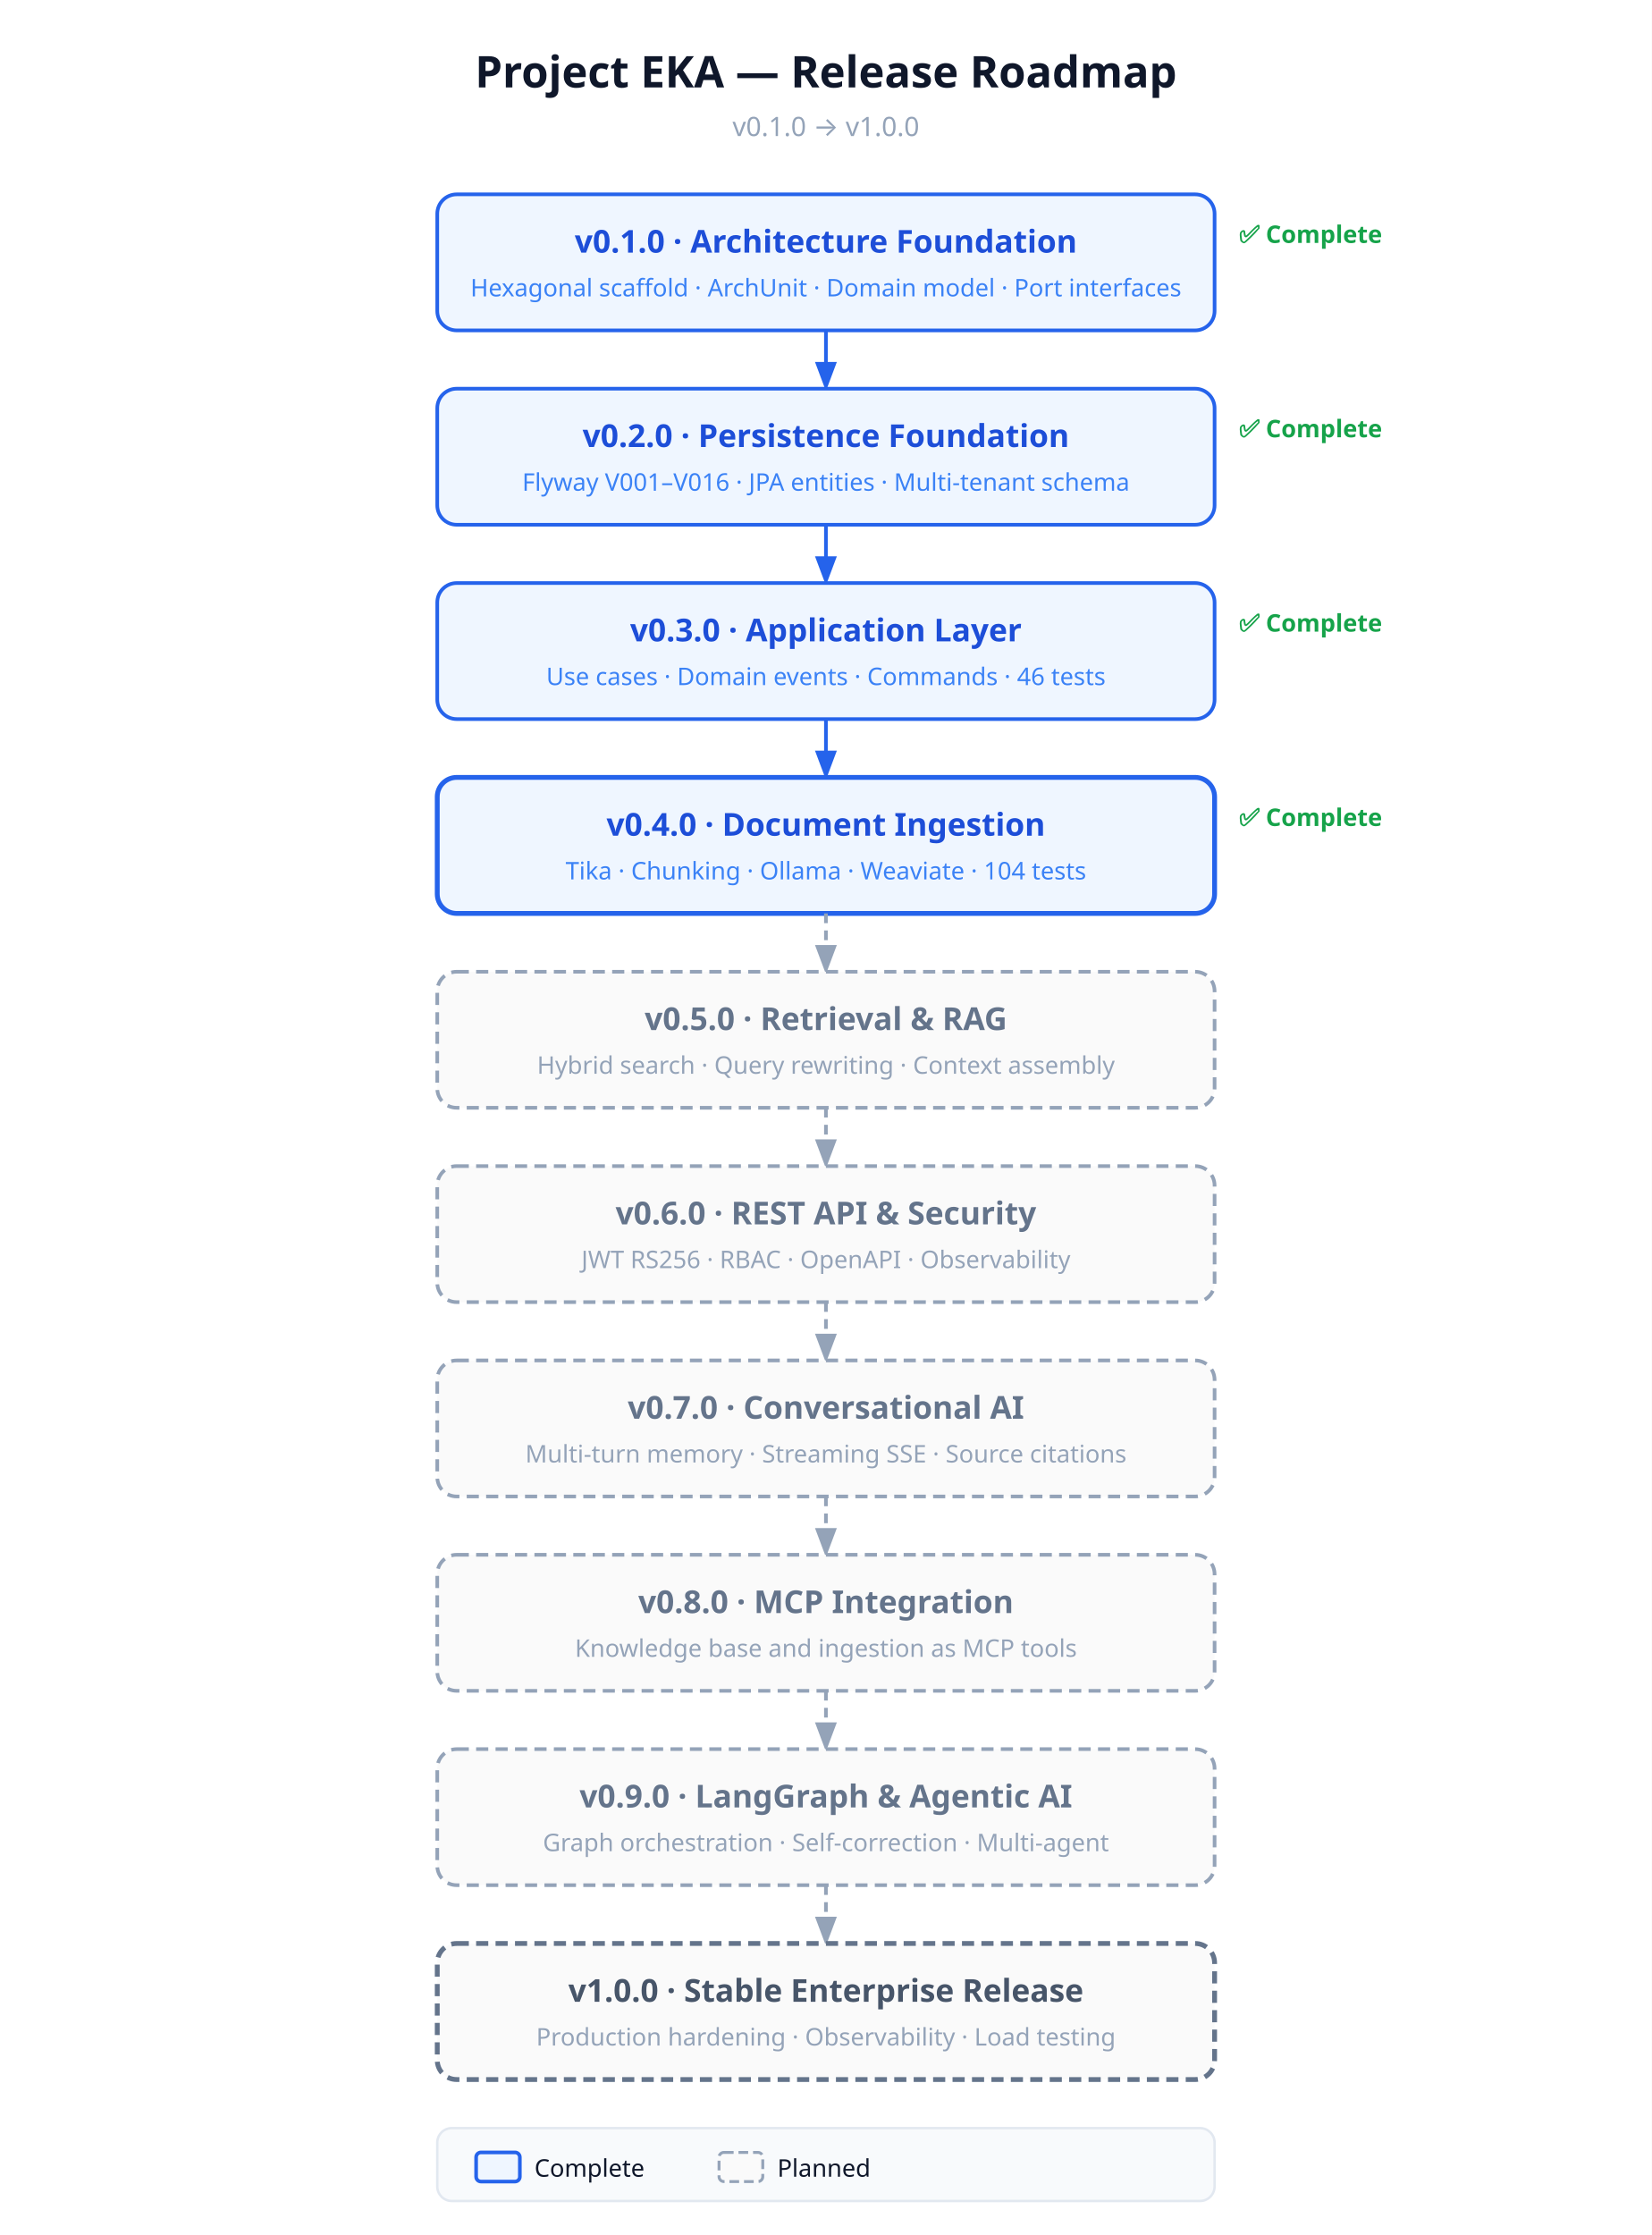
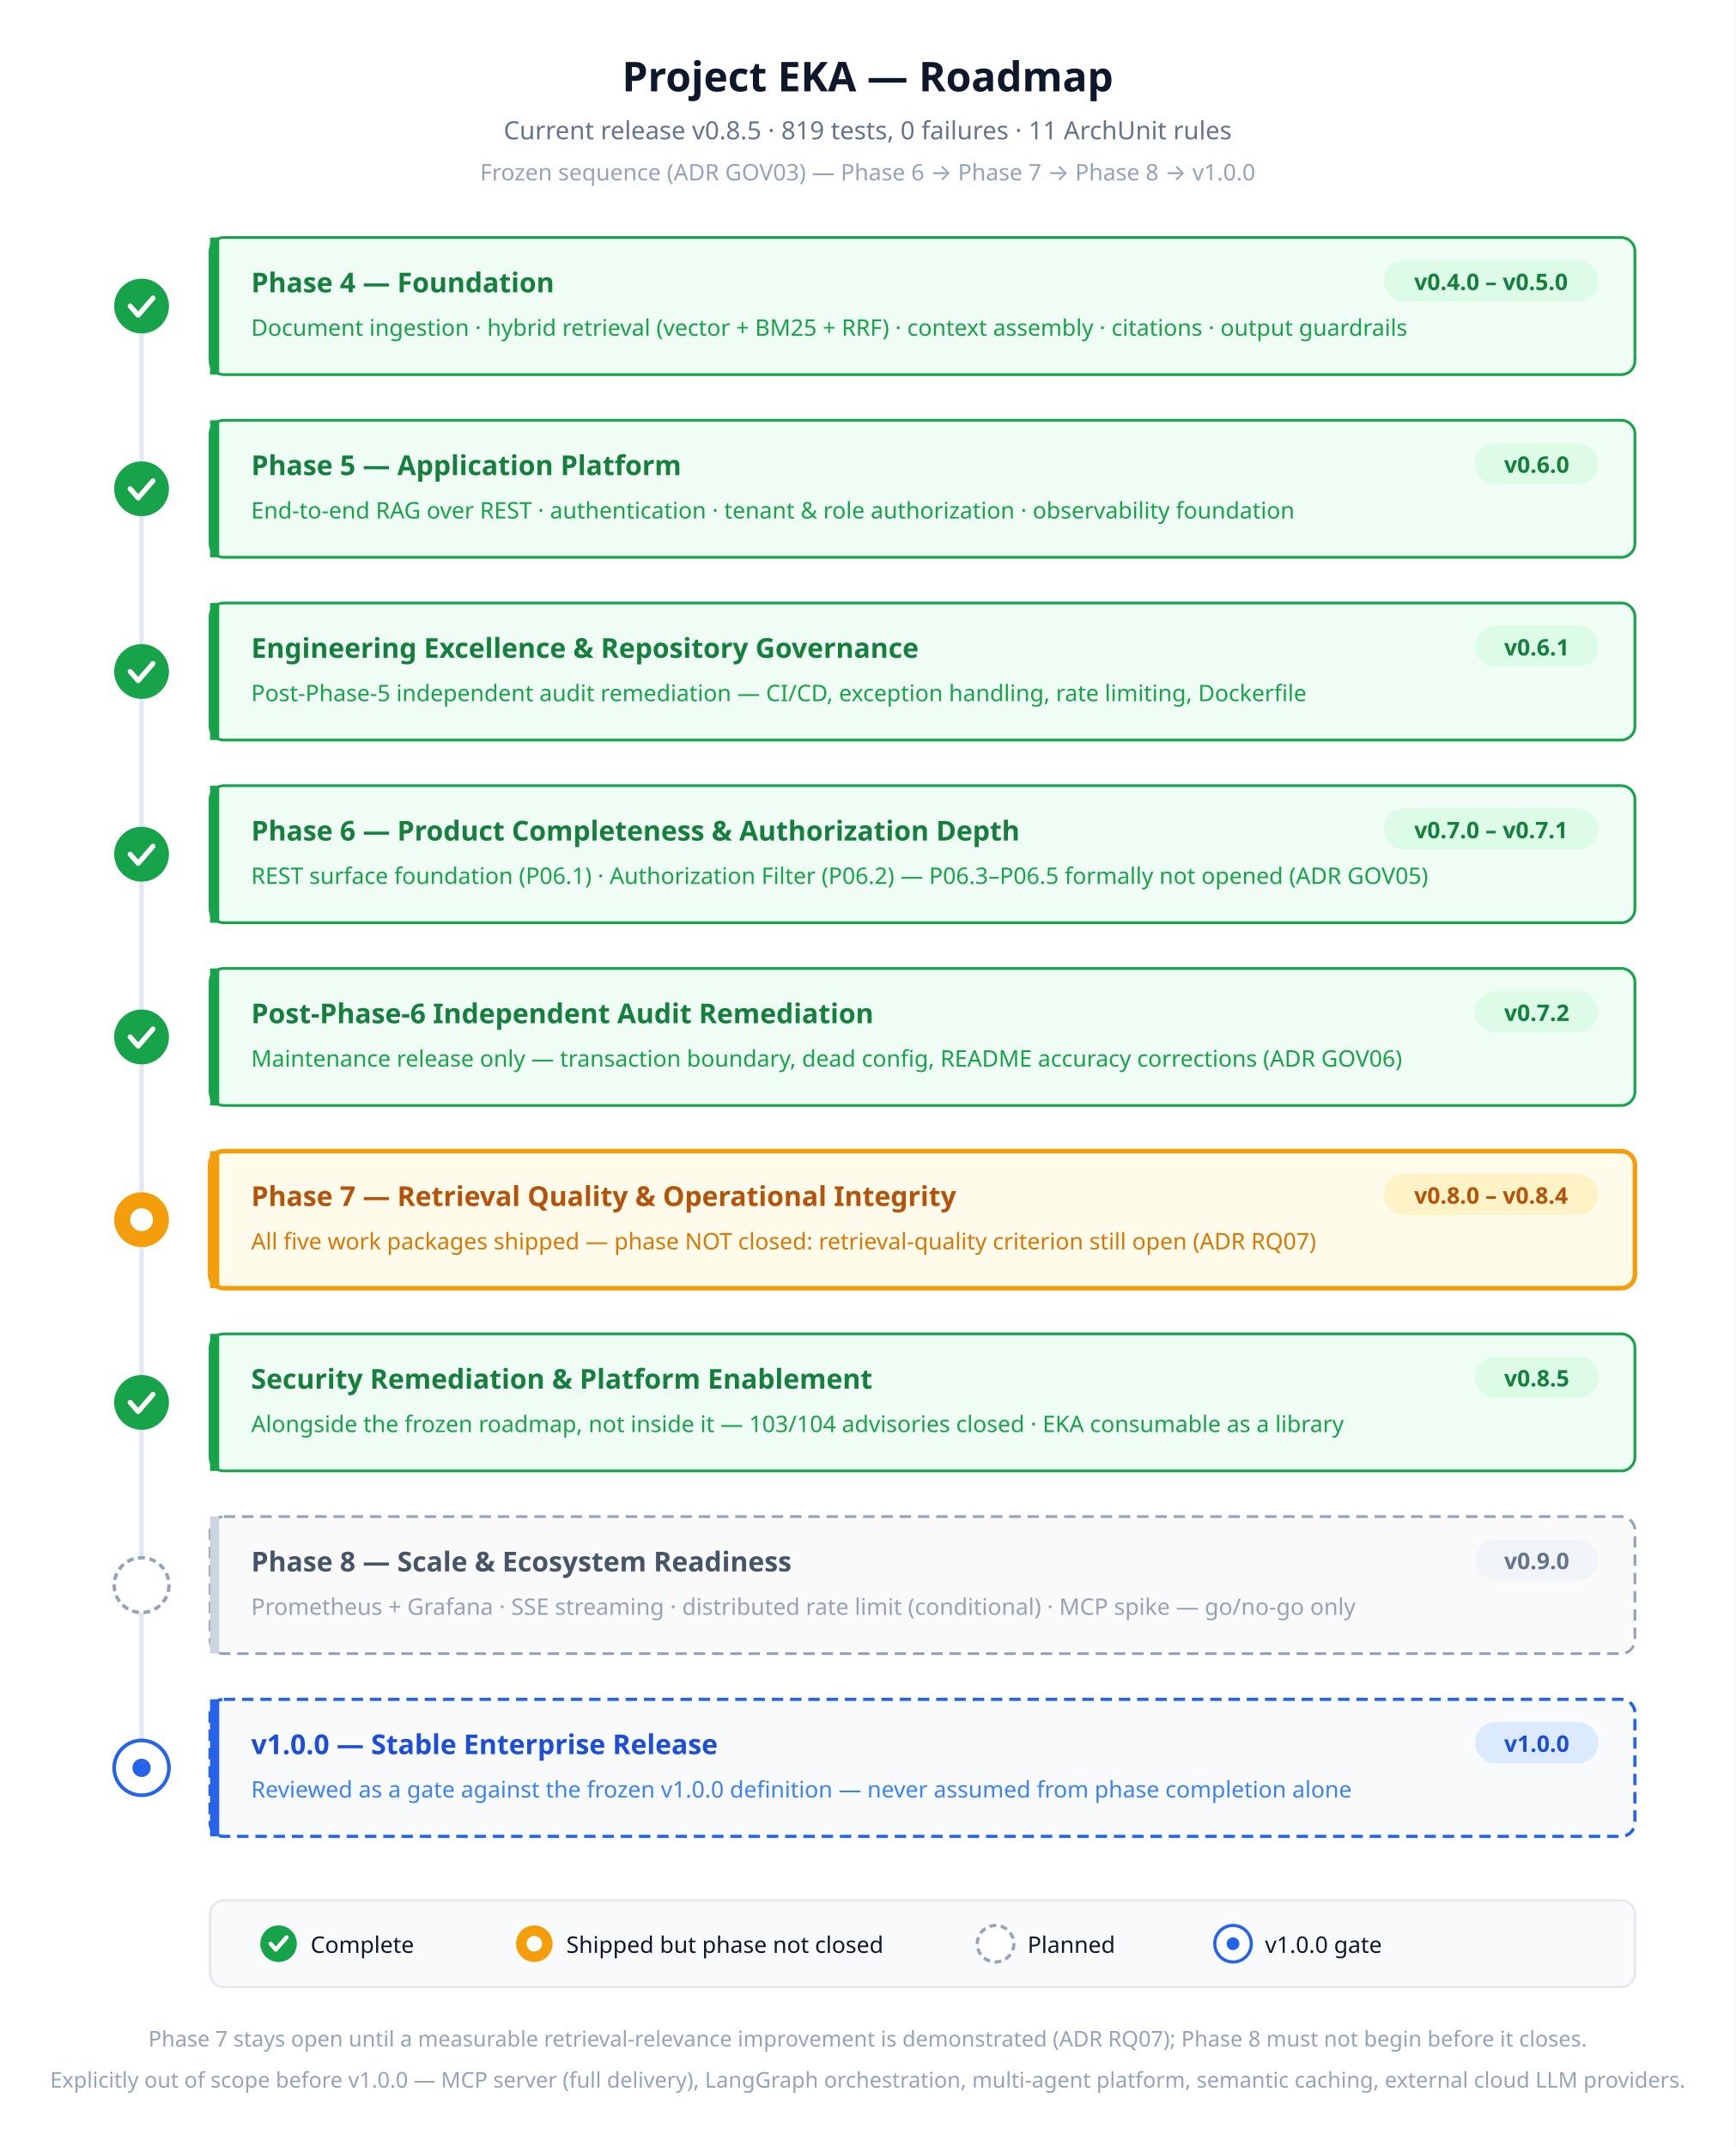
- <svg xmlns="http://www.w3.org/2000/svg" viewBox="0 0 680 920" width="680" height="920" font-family="'Segoe UI', system-ui, -apple-system, sans-serif">
-   <defs>
-     <marker id="arr-b" markerWidth="8" markerHeight="8" refX="6" refY="3" orient="auto">
-       <path d="M0,0 L0,6 L8,3 z" fill="#2563eb" />
-     </marker>
-     <marker id="arr-g" markerWidth="8" markerHeight="8" refX="6" refY="3" orient="auto">
-       <path d="M0,0 L0,6 L8,3 z" fill="#94a3b8" />
-     </marker>
-   </defs>
-   <rect width="680" height="920" fill="#ffffff" />
-   <text x="340" y="36" text-anchor="middle" font-size="18" font-weight="700" fill="#0f172a">Project EKA — Release Roadmap</text>
-   <text x="340" y="56" text-anchor="middle" font-size="11" fill="#94a3b8">v0.1.0 → v1.0.0</text>
-   <rect x="180" y="80" width="320" height="56" rx="8" fill="#eff6ff" stroke="#2563eb" stroke-width="1.5" />
-   <text x="340" y="104" text-anchor="middle" font-size="13" font-weight="700" fill="#1d4ed8">v0.1.0 · Architecture Foundation</text>
-   <text x="340" y="122" text-anchor="middle" font-size="10" fill="#3b82f6">Hexagonal scaffold · ArchUnit · Domain model · Port interfaces</text>
-   <text x="510" y="100" font-size="10" font-weight="700" fill="#16a34a">✅ Complete</text>
-   <line x1="340" y1="136" x2="340" y2="158" stroke="#2563eb" stroke-width="1.5" marker-end="url(#arr-b)" />
-   <rect x="180" y="160" width="320" height="56" rx="8" fill="#eff6ff" stroke="#2563eb" stroke-width="1.5" />
-   <text x="340" y="184" text-anchor="middle" font-size="13" font-weight="700" fill="#1d4ed8">v0.2.0 · Persistence Foundation</text>
-   <text x="340" y="202" text-anchor="middle" font-size="10" fill="#3b82f6">Flyway V001–V016 · JPA entities · Multi-tenant schema</text>
-   <text x="510" y="180" font-size="10" font-weight="700" fill="#16a34a">✅ Complete</text>
-   <line x1="340" y1="216" x2="340" y2="238" stroke="#2563eb" stroke-width="1.5" marker-end="url(#arr-b)" />
-   <rect x="180" y="240" width="320" height="56" rx="8" fill="#eff6ff" stroke="#2563eb" stroke-width="1.5" />
-   <text x="340" y="264" text-anchor="middle" font-size="13" font-weight="700" fill="#1d4ed8">v0.3.0 · Application Layer</text>
-   <text x="340" y="282" text-anchor="middle" font-size="10" fill="#3b82f6">Use cases · Domain events · Commands · 46 tests</text>
-   <text x="510" y="260" font-size="10" font-weight="700" fill="#16a34a">✅ Complete</text>
-   <line x1="340" y1="296" x2="340" y2="318" stroke="#2563eb" stroke-width="1.5" marker-end="url(#arr-b)" />
-   <rect x="180" y="320" width="320" height="56" rx="8" fill="#eff6ff" stroke="#2563eb" stroke-width="2" />
-   <text x="340" y="344" text-anchor="middle" font-size="13" font-weight="700" fill="#1d4ed8">v0.4.0 · Document Ingestion</text>
-   <text x="340" y="362" text-anchor="middle" font-size="10" fill="#3b82f6">Tika · Chunking · Ollama · Weaviate · 104 tests</text>
-   <text x="510" y="340" font-size="10" font-weight="700" fill="#16a34a">✅ Complete</text>
-   <line x1="340" y1="376" x2="340" y2="398" stroke="#94a3b8" stroke-width="1.5" stroke-dasharray="4,3" marker-end="url(#arr-g)" />
-   <rect x="180" y="400" width="320" height="56" rx="8" fill="#fafafa" stroke="#94a3b8" stroke-width="1.5" stroke-dasharray="5,3" />
-   <text x="340" y="424" text-anchor="middle" font-size="13" font-weight="700" fill="#64748b">v0.5.0 · Retrieval &amp; RAG</text>
-   <text x="340" y="442" text-anchor="middle" font-size="10" fill="#94a3b8">Hybrid search · Query rewriting · Context assembly</text>
-   <line x1="340" y1="456" x2="340" y2="478" stroke="#94a3b8" stroke-width="1.5" stroke-dasharray="4,3" marker-end="url(#arr-g)" />
-   <rect x="180" y="480" width="320" height="56" rx="8" fill="#fafafa" stroke="#94a3b8" stroke-width="1.5" stroke-dasharray="5,3" />
-   <text x="340" y="504" text-anchor="middle" font-size="13" font-weight="700" fill="#64748b">v0.6.0 · REST API &amp; Security</text>
-   <text x="340" y="522" text-anchor="middle" font-size="10" fill="#94a3b8">JWT RS256 · RBAC · OpenAPI · Observability</text>
-   <line x1="340" y1="536" x2="340" y2="558" stroke="#94a3b8" stroke-width="1.5" stroke-dasharray="4,3" marker-end="url(#arr-g)" />
-   <rect x="180" y="560" width="320" height="56" rx="8" fill="#fafafa" stroke="#94a3b8" stroke-width="1.5" stroke-dasharray="5,3" />
-   <text x="340" y="584" text-anchor="middle" font-size="13" font-weight="700" fill="#64748b">v0.7.0 · Conversational AI</text>
-   <text x="340" y="602" text-anchor="middle" font-size="10" fill="#94a3b8">Multi-turn memory · Streaming SSE · Source citations</text>
-   <line x1="340" y1="616" x2="340" y2="638" stroke="#94a3b8" stroke-width="1.5" stroke-dasharray="4,3" marker-end="url(#arr-g)" />
-   <rect x="180" y="640" width="320" height="56" rx="8" fill="#fafafa" stroke="#94a3b8" stroke-width="1.5" stroke-dasharray="5,3" />
-   <text x="340" y="664" text-anchor="middle" font-size="13" font-weight="700" fill="#64748b">v0.8.0 · MCP Integration</text>
-   <text x="340" y="682" text-anchor="middle" font-size="10" fill="#94a3b8">Knowledge base and ingestion as MCP tools</text>
-   <line x1="340" y1="696" x2="340" y2="718" stroke="#94a3b8" stroke-width="1.5" stroke-dasharray="4,3" marker-end="url(#arr-g)" />
-   <rect x="180" y="720" width="320" height="56" rx="8" fill="#fafafa" stroke="#94a3b8" stroke-width="1.5" stroke-dasharray="5,3" />
-   <text x="340" y="744" text-anchor="middle" font-size="13" font-weight="700" fill="#64748b">v0.9.0 · LangGraph &amp; Agentic AI</text>
-   <text x="340" y="762" text-anchor="middle" font-size="10" fill="#94a3b8">Graph orchestration · Self-correction · Multi-agent</text>
-   <line x1="340" y1="776" x2="340" y2="798" stroke="#94a3b8" stroke-width="1.5" stroke-dasharray="4,3" marker-end="url(#arr-g)" />
-   <rect x="180" y="800" width="320" height="56" rx="8" fill="#fafafa" stroke="#64748b" stroke-width="2" stroke-dasharray="5,3" />
-   <text x="340" y="824" text-anchor="middle" font-size="13" font-weight="700" fill="#475569">v1.0.0 · Stable Enterprise Release</text>
-   <text x="340" y="842" text-anchor="middle" font-size="10" fill="#94a3b8">Production hardening · Observability · Load testing</text>
-   <rect x="180" y="876" width="320" height="30" rx="6" fill="#f8fafc" stroke="#e2e8f0" stroke-width="1" />
-   <rect x="196" y="886" width="18" height="12" rx="2" fill="#eff6ff" stroke="#2563eb" stroke-width="1.5" />
-   <text x="220" y="896" font-size="10" fill="#0f172a">Complete</text>
-   <rect x="296" y="886" width="18" height="12" rx="2" fill="#fafafa" stroke="#94a3b8" stroke-width="1.2" stroke-dasharray="4,2" />
-   <text x="320" y="896" font-size="10" fill="#0f172a">Planned</text>
+ <svg xmlns="http://www.w3.org/2000/svg" viewBox="0 0 760 940" width="760" height="940" font-family="'Segoe UI', system-ui, -apple-system, sans-serif">
+   <rect width="760" height="940" fill="#ffffff" />
+   <text x="380" y="40" text-anchor="middle" font-size="18" font-weight="700" fill="#0f172a">Project EKA — Roadmap</text>
+   <text x="380" y="61" text-anchor="middle" font-size="11" fill="#64748b">Current release v0.8.5 · 819 tests, 0 failures · 11 ArchUnit rules</text>
+   <text x="380" y="79" text-anchor="middle" font-size="10" fill="#94a3b8">Frozen sequence (ADR GOV03) — Phase 6 → Phase 7 → Phase 8 → v1.0.0</text>
+   <line x1="62" y1="134" x2="62" y2="774" stroke="#e2e8f0" stroke-width="2" />
+   <rect x="92" y="104" width="624" height="60" rx="6" fill="#f0fdf4" stroke="#16a34a" stroke-width="1.2" />
+   <rect x="92" y="104" width="4" height="60" fill="#16a34a" />
+   <circle cx="62" cy="134" r="12" fill="#16a34a" />
+   <path d="M57,134 L60.5,138 L67,130.5" stroke="#ffffff" stroke-width="2.2" fill="none" stroke-linecap="round" stroke-linejoin="round" />
+   <rect x="606" y="114" width="94" height="18" rx="9" fill="#dcfce7" />
+   <text x="653" y="127" text-anchor="middle" font-size="10" font-weight="600" fill="#15803d">v0.4.0 – v0.5.0</text>
+   <text x="110" y="128" font-size="12" font-weight="700" fill="#15803d">Phase 4 — Foundation</text>
+   <text x="110" y="147" font-size="10" fill="#16a34a">Document ingestion · hybrid retrieval (vector + BM25 + RRF) · context assembly · citations · output guardrails</text>
+   <rect x="92" y="184" width="624" height="60" rx="6" fill="#f0fdf4" stroke="#16a34a" stroke-width="1.2" />
+   <rect x="92" y="184" width="4" height="60" fill="#16a34a" />
+   <circle cx="62" cy="214" r="12" fill="#16a34a" />
+   <path d="M57,214 L60.5,218 L67,210.5" stroke="#ffffff" stroke-width="2.2" fill="none" stroke-linecap="round" stroke-linejoin="round" />
+   <rect x="646" y="194" width="54" height="18" rx="9" fill="#dcfce7" />
+   <text x="673" y="207" text-anchor="middle" font-size="10" font-weight="600" fill="#15803d">v0.6.0</text>
+   <text x="110" y="208" font-size="12" font-weight="700" fill="#15803d">Phase 5 — Application Platform</text>
+   <text x="110" y="227" font-size="10" fill="#16a34a">End-to-end RAG over REST · authentication · tenant &amp; role authorization · observability foundation</text>
+   <rect x="92" y="264" width="624" height="60" rx="6" fill="#f0fdf4" stroke="#16a34a" stroke-width="1.2" />
+   <rect x="92" y="264" width="4" height="60" fill="#16a34a" />
+   <circle cx="62" cy="294" r="12" fill="#16a34a" />
+   <path d="M57,294 L60.5,298 L67,290.5" stroke="#ffffff" stroke-width="2.2" fill="none" stroke-linecap="round" stroke-linejoin="round" />
+   <rect x="646" y="274" width="54" height="18" rx="9" fill="#dcfce7" />
+   <text x="673" y="287" text-anchor="middle" font-size="10" font-weight="600" fill="#15803d">v0.6.1</text>
+   <text x="110" y="288" font-size="12" font-weight="700" fill="#15803d">Engineering Excellence &amp; Repository Governance</text>
+   <text x="110" y="307" font-size="10" fill="#16a34a">Post-Phase-5 independent audit remediation — CI/CD, exception handling, rate limiting, Dockerfile</text>
+   <rect x="92" y="344" width="624" height="60" rx="6" fill="#f0fdf4" stroke="#16a34a" stroke-width="1.2" />
+   <rect x="92" y="344" width="4" height="60" fill="#16a34a" />
+   <circle cx="62" cy="374" r="12" fill="#16a34a" />
+   <path d="M57,374 L60.5,378 L67,370.5" stroke="#ffffff" stroke-width="2.2" fill="none" stroke-linecap="round" stroke-linejoin="round" />
+   <rect x="606" y="354" width="94" height="18" rx="9" fill="#dcfce7" />
+   <text x="653" y="367" text-anchor="middle" font-size="10" font-weight="600" fill="#15803d">v0.7.0 – v0.7.1</text>
+   <text x="110" y="368" font-size="12" font-weight="700" fill="#15803d">Phase 6 — Product Completeness &amp; Authorization Depth</text>
+   <text x="110" y="387" font-size="10" fill="#16a34a">REST surface foundation (P06.1) · Authorization Filter (P06.2) — P06.3–P06.5 formally not opened (ADR GOV05)</text>
+   <rect x="92" y="424" width="624" height="60" rx="6" fill="#f0fdf4" stroke="#16a34a" stroke-width="1.2" />
+   <rect x="92" y="424" width="4" height="60" fill="#16a34a" />
+   <circle cx="62" cy="454" r="12" fill="#16a34a" />
+   <path d="M57,454 L60.5,458 L67,450.5" stroke="#ffffff" stroke-width="2.2" fill="none" stroke-linecap="round" stroke-linejoin="round" />
+   <rect x="646" y="434" width="54" height="18" rx="9" fill="#dcfce7" />
+   <text x="673" y="447" text-anchor="middle" font-size="10" font-weight="600" fill="#15803d">v0.7.2</text>
+   <text x="110" y="448" font-size="12" font-weight="700" fill="#15803d">Post-Phase-6 Independent Audit Remediation</text>
+   <text x="110" y="467" font-size="10" fill="#16a34a">Maintenance release only — transaction boundary, dead config, README accuracy corrections (ADR GOV06)</text>
+   <rect x="92" y="504" width="624" height="60" rx="6" fill="#fffbeb" stroke="#f59e0b" stroke-width="2" />
+   <rect x="92" y="504" width="4" height="60" fill="#f59e0b" />
+   <circle cx="62" cy="534" r="12" fill="#f59e0b" />
+   <circle cx="62" cy="534" r="5" fill="#ffffff" />
+   <rect x="606" y="514" width="94" height="18" rx="9" fill="#fef3c7" />
+   <text x="653" y="527" text-anchor="middle" font-size="10" font-weight="600" fill="#b45309">v0.8.0 – v0.8.4</text>
+   <text x="110" y="528" font-size="12" font-weight="700" fill="#b45309">Phase 7 — Retrieval Quality &amp; Operational Integrity</text>
+   <text x="110" y="547" font-size="10" fill="#d97706">All five work packages shipped — phase NOT closed: retrieval-quality criterion still open (ADR RQ07)</text>
+   <rect x="92" y="584" width="624" height="60" rx="6" fill="#f0fdf4" stroke="#16a34a" stroke-width="1.2" />
+   <rect x="92" y="584" width="4" height="60" fill="#16a34a" />
+   <circle cx="62" cy="614" r="12" fill="#16a34a" />
+   <path d="M57,614 L60.5,618 L67,610.5" stroke="#ffffff" stroke-width="2.2" fill="none" stroke-linecap="round" stroke-linejoin="round" />
+   <rect x="646" y="594" width="54" height="18" rx="9" fill="#dcfce7" />
+   <text x="673" y="607" text-anchor="middle" font-size="10" font-weight="600" fill="#15803d">v0.8.5</text>
+   <text x="110" y="608" font-size="12" font-weight="700" fill="#15803d">Security Remediation &amp; Platform Enablement</text>
+   <text x="110" y="627" font-size="10" fill="#16a34a">Alongside the frozen roadmap, not inside it — 103/104 advisories closed · EKA consumable as a library</text>
+   <rect x="92" y="664" width="624" height="60" rx="6" fill="#fafafa" stroke="#94a3b8" stroke-width="1.2" stroke-dasharray="5,3" />
+   <rect x="92" y="664" width="4" height="60" fill="#cbd5e1" />
+   <circle cx="62" cy="694" r="12" fill="#ffffff" stroke="#94a3b8" stroke-width="1.5" stroke-dasharray="3,2" />
+   <rect x="646" y="674" width="54" height="18" rx="9" fill="#f1f5f9" />
+   <text x="673" y="687" text-anchor="middle" font-size="10" font-weight="600" fill="#64748b">v0.9.0</text>
+   <text x="110" y="688" font-size="12" font-weight="700" fill="#475569">Phase 8 — Scale &amp; Ecosystem Readiness</text>
+   <text x="110" y="707" font-size="10" fill="#94a3b8">Prometheus + Grafana · SSE streaming · distributed rate limit (conditional) · MCP spike — go/no-go only</text>
+   <rect x="92" y="744" width="624" height="60" rx="6" fill="#f8fafc" stroke="#2563eb" stroke-width="1.4" stroke-dasharray="5,3" />
+   <rect x="92" y="744" width="4" height="60" fill="#2563eb" />
+   <circle cx="62" cy="774" r="12" fill="#ffffff" stroke="#2563eb" stroke-width="1.6" />
+   <circle cx="62" cy="774" r="4" fill="#2563eb" />
+   <rect x="646" y="754" width="54" height="18" rx="9" fill="#dbeafe" />
+   <text x="673" y="767" text-anchor="middle" font-size="10" font-weight="600" fill="#1d4ed8">v1.0.0</text>
+   <text x="110" y="768" font-size="12" font-weight="700" fill="#1d4ed8">v1.0.0 — Stable Enterprise Release</text>
+   <text x="110" y="787" font-size="10" fill="#3b82f6">Reviewed as a gate against the frozen v1.0.0 definition — never assumed from phase completion alone</text>
+   <rect x="92" y="832" width="624" height="38" rx="6" fill="#f8fafc" stroke="#e2e8f0" stroke-width="1" />
+   <circle cx="122" cy="851" r="8" fill="#16a34a" />
+   <path d="M118.5,851 L120.8,853.6 L125.5,848.2" stroke="#ffffff" stroke-width="1.8" fill="none" stroke-linecap="round" stroke-linejoin="round" />
+   <text x="136" y="855" font-size="10" fill="#0f172a">Complete</text>
+   <circle cx="234" cy="851" r="8" fill="#f59e0b" />
+   <circle cx="234" cy="851" r="3.4" fill="#ffffff" />
+   <text x="248" y="855" font-size="10" fill="#0f172a">Shipped but phase not closed</text>
+   <circle cx="436" cy="851" r="8" fill="#ffffff" stroke="#94a3b8" stroke-width="1.4" stroke-dasharray="3,2" />
+   <text x="450" y="855" font-size="10" fill="#0f172a">Planned</text>
+   <circle cx="540" cy="851" r="8" fill="#ffffff" stroke="#2563eb" stroke-width="1.4" />
+   <circle cx="540" cy="851" r="2.8" fill="#2563eb" />
+   <text x="554" y="855" font-size="10" fill="#0f172a">v1.0.0 gate</text>
+   <text x="380" y="896" text-anchor="middle" font-size="9.5" fill="#94a3b8">Phase 7 stays open until a measurable retrieval-relevance improvement is demonstrated (ADR RQ07); Phase 8 must not begin before it closes.</text>
+   <text x="380" y="914" text-anchor="middle" font-size="9.5" fill="#94a3b8">Explicitly out of scope before v1.0.0 — MCP server (full delivery), LangGraph orchestration, multi-agent platform, semantic caching, external cloud LLM providers.</text>
</svg>
